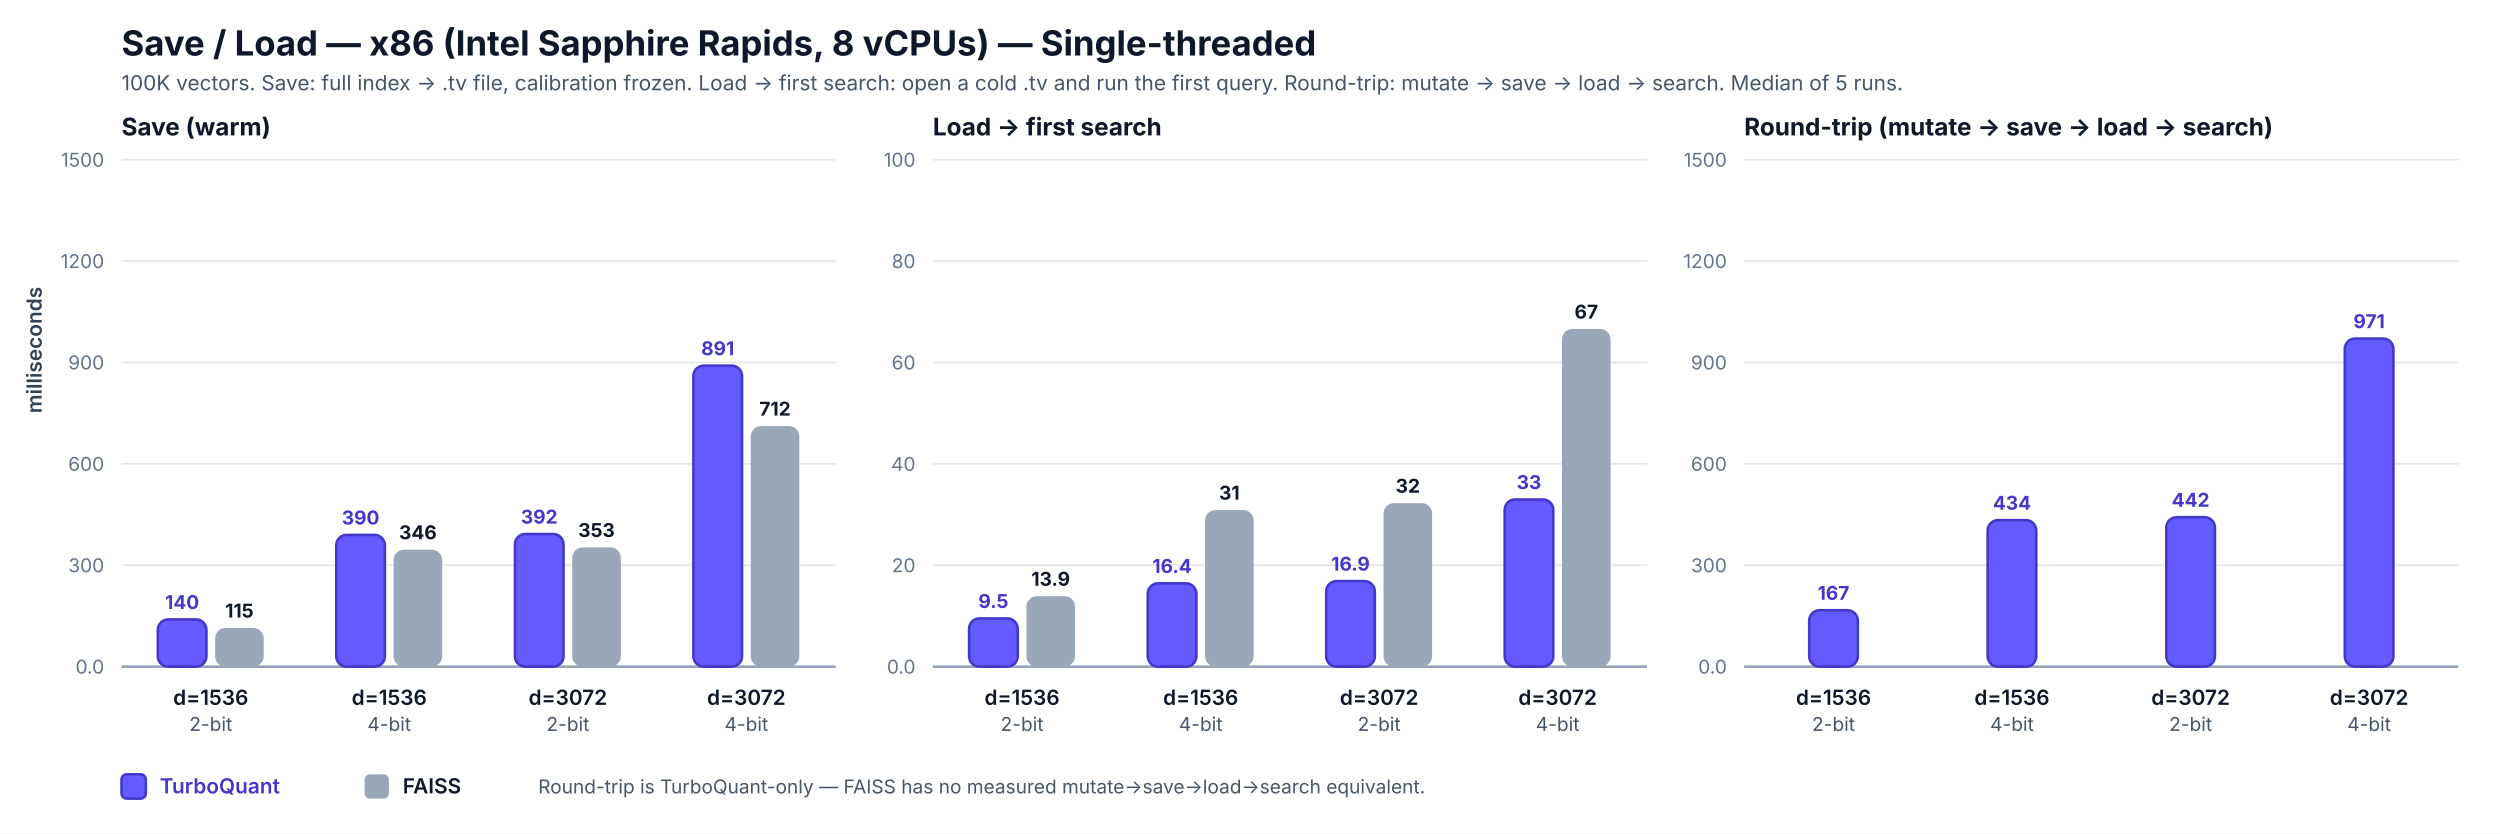
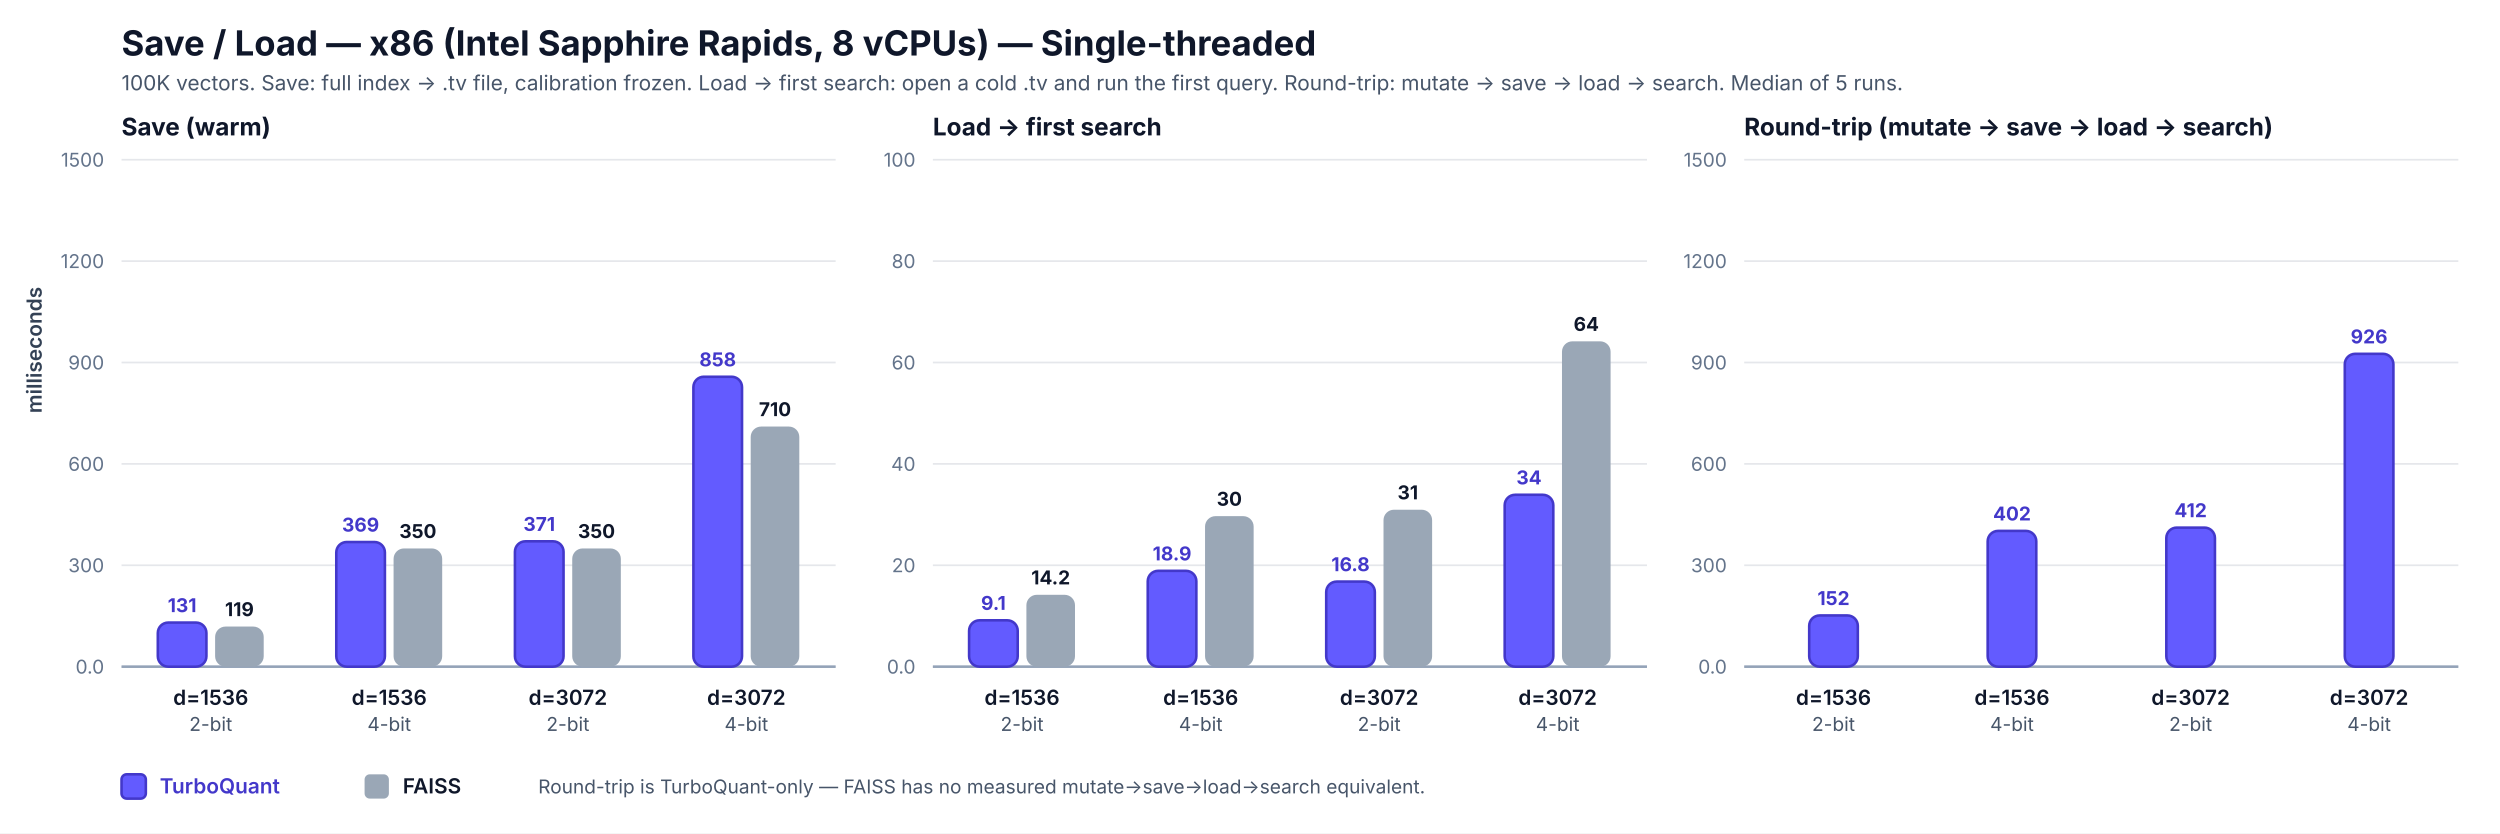
<svg xmlns="http://www.w3.org/2000/svg" width="1440" height="480" viewBox="0 0 1440 480" role="img" aria-label="Persist — x86 (Intel Sapphire Rapids, 8 vCPUs) — Single-threaded">
  <style>
  .title { font: 700 20px -apple-system, BlinkMacSystemFont, "Segoe UI", sans-serif; fill: #0f172a; }
  .subtitle { font: 400 12px -apple-system, BlinkMacSystemFont, "Segoe UI", sans-serif; fill: #475569; }
  .panel { font: 700 14px -apple-system, BlinkMacSystemFont, "Segoe UI", sans-serif; fill: #0f172a; }
  .label { font: 600 12px -apple-system, BlinkMacSystemFont, "Segoe UI", sans-serif; fill: #0f172a; }
  .secondary { font: 400 11px -apple-system, BlinkMacSystemFont, "Segoe UI", sans-serif; fill: #475569; }
  .tick { font: 400 11px -apple-system, BlinkMacSystemFont, "Segoe UI", sans-serif; fill: #64748b; }
  .value { font: 700 11px -apple-system, BlinkMacSystemFont, "Segoe UI", sans-serif; fill: #0f172a; }
  .value-accent { font: 700 11px -apple-system, BlinkMacSystemFont, "Segoe UI", sans-serif; fill: #4338ca; }
  .axis { font: 600 12px -apple-system, BlinkMacSystemFont, "Segoe UI", sans-serif; fill: #334155; }
  .legend { font: 600 12px -apple-system, BlinkMacSystemFont, "Segoe UI", sans-serif; fill: #0f172a; }
</style>
  <rect width="100%" height="100%" fill="#ffffff" />
  <text x="70" y="32" class="title">Save / Load — x86 (Intel Sapphire Rapids, 8 vCPUs) — Single-threaded</text>
  <text x="70" y="52" class="subtitle">100K vectors. Save: full index → .tv file, calibration frozen. Load → first search: open a cold .tv and run the first query. Round-trip: mutate → save → load → search. Median of 5 runs.</text>
  <line x1="70.0" y1="384.0" x2="481.333" y2="384.0" stroke="#e5e7eb" stroke-width="1" />
  <text x="60.0" y="388.0" text-anchor="end" class="tick">0.0</text>
  <line x1="70.0" y1="325.6" x2="481.333" y2="325.6" stroke="#e5e7eb" stroke-width="1" />
  <text x="60.0" y="329.6" text-anchor="end" class="tick">300</text>
  <line x1="70.0" y1="267.2" x2="481.333" y2="267.2" stroke="#e5e7eb" stroke-width="1" />
  <text x="60.0" y="271.2" text-anchor="end" class="tick">600</text>
  <line x1="70.0" y1="208.8" x2="481.333" y2="208.8" stroke="#e5e7eb" stroke-width="1" />
  <text x="60.0" y="212.8" text-anchor="end" class="tick">900</text>
  <line x1="70.0" y1="150.4" x2="481.333" y2="150.4" stroke="#e5e7eb" stroke-width="1" />
  <text x="60.0" y="154.4" text-anchor="end" class="tick">1200</text>
  <line x1="70.0" y1="92.0" x2="481.333" y2="92.0" stroke="#e5e7eb" stroke-width="1" />
  <text x="60.0" y="96.0" text-anchor="end" class="tick">1500</text>
  <line x1="70.0" y1="384.0" x2="481.333" y2="384.0" stroke="#94a3b8" stroke-width="1.5" />
  <text x="70.0" y="78" class="panel">Save (warm)</text>
-   <rect x="90.9" y="356.8" width="28" height="27.2" rx="6" fill="#635bff" stroke="#4338ca" stroke-width="1.5" />
-   <text x="104.9" y="350.8" text-anchor="middle" class="value-accent">140</text>
-   <rect x="123.9" y="361.7" width="28" height="22.3" rx="6" fill="#9aa7b6" />
-   <text x="137.9" y="355.7" text-anchor="middle" class="value">115</text>
+   <rect x="90.9" y="358.6" width="28" height="25.4" rx="6" fill="#635bff" stroke="#4338ca" stroke-width="1.5" />
+   <text x="104.9" y="352.6" text-anchor="middle" class="value-accent">131</text>
+   <rect x="123.9" y="360.9" width="28" height="23.1" rx="6" fill="#9aa7b6" />
+   <text x="137.9" y="354.9" text-anchor="middle" class="value">119</text>
  <text x="121.4" y="406" text-anchor="middle" class="label">d=1536</text>
  <text x="121.4" y="421" text-anchor="middle" class="secondary">2-bit</text>
-   <rect x="193.7" y="308.1" width="28" height="75.9" rx="6" fill="#635bff" stroke="#4338ca" stroke-width="1.5" />
-   <text x="207.7" y="302.1" text-anchor="middle" class="value-accent">390</text>
-   <rect x="226.7" y="316.6" width="28" height="67.4" rx="6" fill="#9aa7b6" />
-   <text x="240.7" y="310.6" text-anchor="middle" class="value">346</text>
+   <rect x="193.7" y="312.2" width="28" height="71.8" rx="6" fill="#635bff" stroke="#4338ca" stroke-width="1.5" />
+   <text x="207.7" y="306.2" text-anchor="middle" class="value-accent">369</text>
+   <rect x="226.7" y="315.9" width="28" height="68.1" rx="6" fill="#9aa7b6" />
+   <text x="240.7" y="309.9" text-anchor="middle" class="value">350</text>
  <text x="224.2" y="406" text-anchor="middle" class="label">d=1536</text>
  <text x="224.2" y="421" text-anchor="middle" class="secondary">4-bit</text>
-   <rect x="296.6" y="307.6" width="28" height="76.4" rx="6" fill="#635bff" stroke="#4338ca" stroke-width="1.5" />
-   <text x="310.6" y="301.6" text-anchor="middle" class="value-accent">392</text>
-   <rect x="329.6" y="315.3" width="28" height="68.7" rx="6" fill="#9aa7b6" />
-   <text x="343.6" y="309.3" text-anchor="middle" class="value">353</text>
+   <rect x="296.6" y="311.8" width="28" height="72.2" rx="6" fill="#635bff" stroke="#4338ca" stroke-width="1.5" />
+   <text x="310.6" y="305.8" text-anchor="middle" class="value-accent">371</text>
+   <rect x="329.6" y="315.9" width="28" height="68.1" rx="6" fill="#9aa7b6" />
+   <text x="343.6" y="309.9" text-anchor="middle" class="value">350</text>
  <text x="327.1" y="406" text-anchor="middle" class="label">d=3072</text>
  <text x="327.1" y="421" text-anchor="middle" class="secondary">2-bit</text>
-   <rect x="399.4" y="210.6" width="28" height="173.4" rx="6" fill="#635bff" stroke="#4338ca" stroke-width="1.5" />
-   <text x="413.4" y="204.6" text-anchor="middle" class="value-accent">891</text>
-   <rect x="432.4" y="245.4" width="28" height="138.6" rx="6" fill="#9aa7b6" />
-   <text x="446.4" y="239.4" text-anchor="middle" class="value">712</text>
+   <rect x="399.4" y="217.0" width="28" height="167.0" rx="6" fill="#635bff" stroke="#4338ca" stroke-width="1.5" />
+   <text x="413.4" y="211.0" text-anchor="middle" class="value-accent">858</text>
+   <rect x="432.4" y="245.7" width="28" height="138.3" rx="6" fill="#9aa7b6" />
+   <text x="446.4" y="239.7" text-anchor="middle" class="value">710</text>
  <text x="429.9" y="406" text-anchor="middle" class="label">d=3072</text>
  <text x="429.9" y="421" text-anchor="middle" class="secondary">4-bit</text>
  <line x1="537.333" y1="384.0" x2="948.667" y2="384.0" stroke="#e5e7eb" stroke-width="1" />
  <text x="527.333" y="388.0" text-anchor="end" class="tick">0.0</text>
  <line x1="537.333" y1="325.6" x2="948.667" y2="325.6" stroke="#e5e7eb" stroke-width="1" />
  <text x="527.333" y="329.6" text-anchor="end" class="tick">20</text>
  <line x1="537.333" y1="267.2" x2="948.667" y2="267.2" stroke="#e5e7eb" stroke-width="1" />
  <text x="527.333" y="271.2" text-anchor="end" class="tick">40</text>
  <line x1="537.333" y1="208.8" x2="948.667" y2="208.8" stroke="#e5e7eb" stroke-width="1" />
  <text x="527.333" y="212.8" text-anchor="end" class="tick">60</text>
  <line x1="537.333" y1="150.4" x2="948.667" y2="150.4" stroke="#e5e7eb" stroke-width="1" />
  <text x="527.333" y="154.4" text-anchor="end" class="tick">80</text>
  <line x1="537.333" y1="92.0" x2="948.667" y2="92.0" stroke="#e5e7eb" stroke-width="1" />
  <text x="527.333" y="96.0" text-anchor="end" class="tick">100</text>
  <line x1="537.333" y1="384.0" x2="948.667" y2="384.0" stroke="#94a3b8" stroke-width="1.5" />
  <text x="537.333" y="78" class="panel">Load → first search</text>
-   <rect x="558.2" y="356.2" width="28" height="27.8" rx="6" fill="#635bff" stroke="#4338ca" stroke-width="1.5" />
-   <text x="572.2" y="350.2" text-anchor="middle" class="value-accent">9.5</text>
-   <rect x="591.2" y="343.4" width="28" height="40.6" rx="6" fill="#9aa7b6" />
-   <text x="605.2" y="337.4" text-anchor="middle" class="value">13.9</text>
+   <rect x="558.2" y="357.3" width="28" height="26.7" rx="6" fill="#635bff" stroke="#4338ca" stroke-width="1.5" />
+   <text x="572.2" y="351.3" text-anchor="middle" class="value-accent">9.1</text>
+   <rect x="591.2" y="342.6" width="28" height="41.4" rx="6" fill="#9aa7b6" />
+   <text x="605.2" y="336.6" text-anchor="middle" class="value">14.2</text>
  <text x="588.7" y="406" text-anchor="middle" class="label">d=1536</text>
  <text x="588.7" y="421" text-anchor="middle" class="secondary">2-bit</text>
-   <rect x="661.1" y="336.0" width="28" height="48.0" rx="6" fill="#635bff" stroke="#4338ca" stroke-width="1.5" />
-   <text x="675.1" y="330.0" text-anchor="middle" class="value-accent">16.4</text>
-   <rect x="694.1" y="293.8" width="28" height="90.2" rx="6" fill="#9aa7b6" />
-   <text x="708.1" y="287.8" text-anchor="middle" class="value">31</text>
+   <rect x="661.1" y="328.8" width="28" height="55.2" rx="6" fill="#635bff" stroke="#4338ca" stroke-width="1.5" />
+   <text x="675.1" y="322.8" text-anchor="middle" class="value-accent">18.9</text>
+   <rect x="694.1" y="297.3" width="28" height="86.7" rx="6" fill="#9aa7b6" />
+   <text x="708.1" y="291.3" text-anchor="middle" class="value">30</text>
  <text x="691.6" y="406" text-anchor="middle" class="label">d=1536</text>
  <text x="691.6" y="421" text-anchor="middle" class="secondary">4-bit</text>
-   <rect x="763.9" y="334.7" width="28" height="49.3" rx="6" fill="#635bff" stroke="#4338ca" stroke-width="1.5" />
-   <text x="777.9" y="328.7" text-anchor="middle" class="value-accent">16.9</text>
-   <rect x="796.9" y="289.8" width="28" height="94.2" rx="6" fill="#9aa7b6" />
-   <text x="810.9" y="283.8" text-anchor="middle" class="value">32</text>
+   <rect x="763.9" y="335.0" width="28" height="49.0" rx="6" fill="#635bff" stroke="#4338ca" stroke-width="1.5" />
+   <text x="777.9" y="329.0" text-anchor="middle" class="value-accent">16.8</text>
+   <rect x="796.9" y="293.6" width="28" height="90.4" rx="6" fill="#9aa7b6" />
+   <text x="810.9" y="287.6" text-anchor="middle" class="value">31</text>
  <text x="794.4" y="406" text-anchor="middle" class="label">d=3072</text>
  <text x="794.4" y="421" text-anchor="middle" class="secondary">2-bit</text>
-   <rect x="866.7" y="287.7" width="28" height="96.3" rx="6" fill="#635bff" stroke="#4338ca" stroke-width="1.5" />
-   <text x="880.7" y="281.7" text-anchor="middle" class="value-accent">33</text>
-   <rect x="899.7" y="189.5" width="28" height="194.5" rx="6" fill="#9aa7b6" />
-   <text x="913.7" y="183.5" text-anchor="middle" class="value">67</text>
+   <rect x="866.7" y="285.0" width="28" height="99.0" rx="6" fill="#635bff" stroke="#4338ca" stroke-width="1.5" />
+   <text x="880.7" y="279.0" text-anchor="middle" class="value-accent">34</text>
+   <rect x="899.7" y="196.6" width="28" height="187.4" rx="6" fill="#9aa7b6" />
+   <text x="913.7" y="190.6" text-anchor="middle" class="value">64</text>
  <text x="897.2" y="406" text-anchor="middle" class="label">d=3072</text>
  <text x="897.2" y="421" text-anchor="middle" class="secondary">4-bit</text>
  <line x1="1004.667" y1="384.0" x2="1416.0" y2="384.0" stroke="#e5e7eb" stroke-width="1" />
  <text x="994.667" y="388.0" text-anchor="end" class="tick">0.0</text>
  <line x1="1004.667" y1="325.6" x2="1416.0" y2="325.6" stroke="#e5e7eb" stroke-width="1" />
  <text x="994.667" y="329.6" text-anchor="end" class="tick">300</text>
  <line x1="1004.667" y1="267.2" x2="1416.0" y2="267.2" stroke="#e5e7eb" stroke-width="1" />
  <text x="994.667" y="271.2" text-anchor="end" class="tick">600</text>
  <line x1="1004.667" y1="208.8" x2="1416.0" y2="208.8" stroke="#e5e7eb" stroke-width="1" />
  <text x="994.667" y="212.8" text-anchor="end" class="tick">900</text>
  <line x1="1004.667" y1="150.4" x2="1416.0" y2="150.4" stroke="#e5e7eb" stroke-width="1" />
  <text x="994.667" y="154.4" text-anchor="end" class="tick">1200</text>
  <line x1="1004.667" y1="92.0" x2="1416.0" y2="92.0" stroke="#e5e7eb" stroke-width="1" />
  <text x="994.667" y="96.0" text-anchor="end" class="tick">1500</text>
  <line x1="1004.667" y1="384.0" x2="1416.0" y2="384.0" stroke="#94a3b8" stroke-width="1.5" />
  <text x="1004.667" y="78" class="panel">Round-trip (mutate → save → load → search)</text>
-   <rect x="1042.1" y="351.5" width="28" height="32.5" rx="6" fill="#635bff" stroke="#4338ca" stroke-width="1.5" />
-   <text x="1056.1" y="345.5" text-anchor="middle" class="value-accent">167</text>
+   <rect x="1042.1" y="354.5" width="28" height="29.5" rx="6" fill="#635bff" stroke="#4338ca" stroke-width="1.5" />
+   <text x="1056.1" y="348.5" text-anchor="middle" class="value-accent">152</text>
  <text x="1056.1" y="406" text-anchor="middle" class="label">d=1536</text>
  <text x="1056.1" y="421" text-anchor="middle" class="secondary">2-bit</text>
-   <rect x="1144.9" y="299.6" width="28" height="84.4" rx="6" fill="#635bff" stroke="#4338ca" stroke-width="1.5" />
-   <text x="1158.9" y="293.6" text-anchor="middle" class="value-accent">434</text>
+   <rect x="1144.9" y="305.8" width="28" height="78.2" rx="6" fill="#635bff" stroke="#4338ca" stroke-width="1.5" />
+   <text x="1158.9" y="299.8" text-anchor="middle" class="value-accent">402</text>
  <text x="1158.9" y="406" text-anchor="middle" class="label">d=1536</text>
  <text x="1158.9" y="421" text-anchor="middle" class="secondary">4-bit</text>
-   <rect x="1247.8" y="297.9" width="28" height="86.1" rx="6" fill="#635bff" stroke="#4338ca" stroke-width="1.5" />
-   <text x="1261.8" y="291.9" text-anchor="middle" class="value-accent">442</text>
+   <rect x="1247.8" y="303.9" width="28" height="80.1" rx="6" fill="#635bff" stroke="#4338ca" stroke-width="1.5" />
+   <text x="1261.8" y="297.9" text-anchor="middle" class="value-accent">412</text>
  <text x="1261.8" y="406" text-anchor="middle" class="label">d=3072</text>
  <text x="1261.8" y="421" text-anchor="middle" class="secondary">2-bit</text>
-   <rect x="1350.6" y="195.0" width="28" height="189.0" rx="6" fill="#635bff" stroke="#4338ca" stroke-width="1.5" />
-   <text x="1364.6" y="189.0" text-anchor="middle" class="value-accent">971</text>
+   <rect x="1350.6" y="203.8" width="28" height="180.2" rx="6" fill="#635bff" stroke="#4338ca" stroke-width="1.5" />
+   <text x="1364.6" y="197.8" text-anchor="middle" class="value-accent">926</text>
  <text x="1364.6" y="406" text-anchor="middle" class="label">d=3072</text>
  <text x="1364.6" y="421" text-anchor="middle" class="secondary">4-bit</text>
  <text x="24" y="238.0" transform="rotate(-90, 24, 238.0)" class="axis">milliseconds</text>
  <rect x="70" y="446" width="14" height="14" rx="3" fill="#635bff" stroke="#4338ca" stroke-width="1.5" />
  <text x="92" y="457" class="legend" style="fill: #4338ca;">TurboQuant</text>
  <rect x="210" y="446" width="14" height="14" rx="3" fill="#9aa7b6" />
  <text x="232" y="457" class="legend">FAISS</text>
  <text x="310" y="457" class="secondary">Round-trip is TurboQuant-only — FAISS has no measured mutate→save→load→search equivalent.</text>
</svg>
